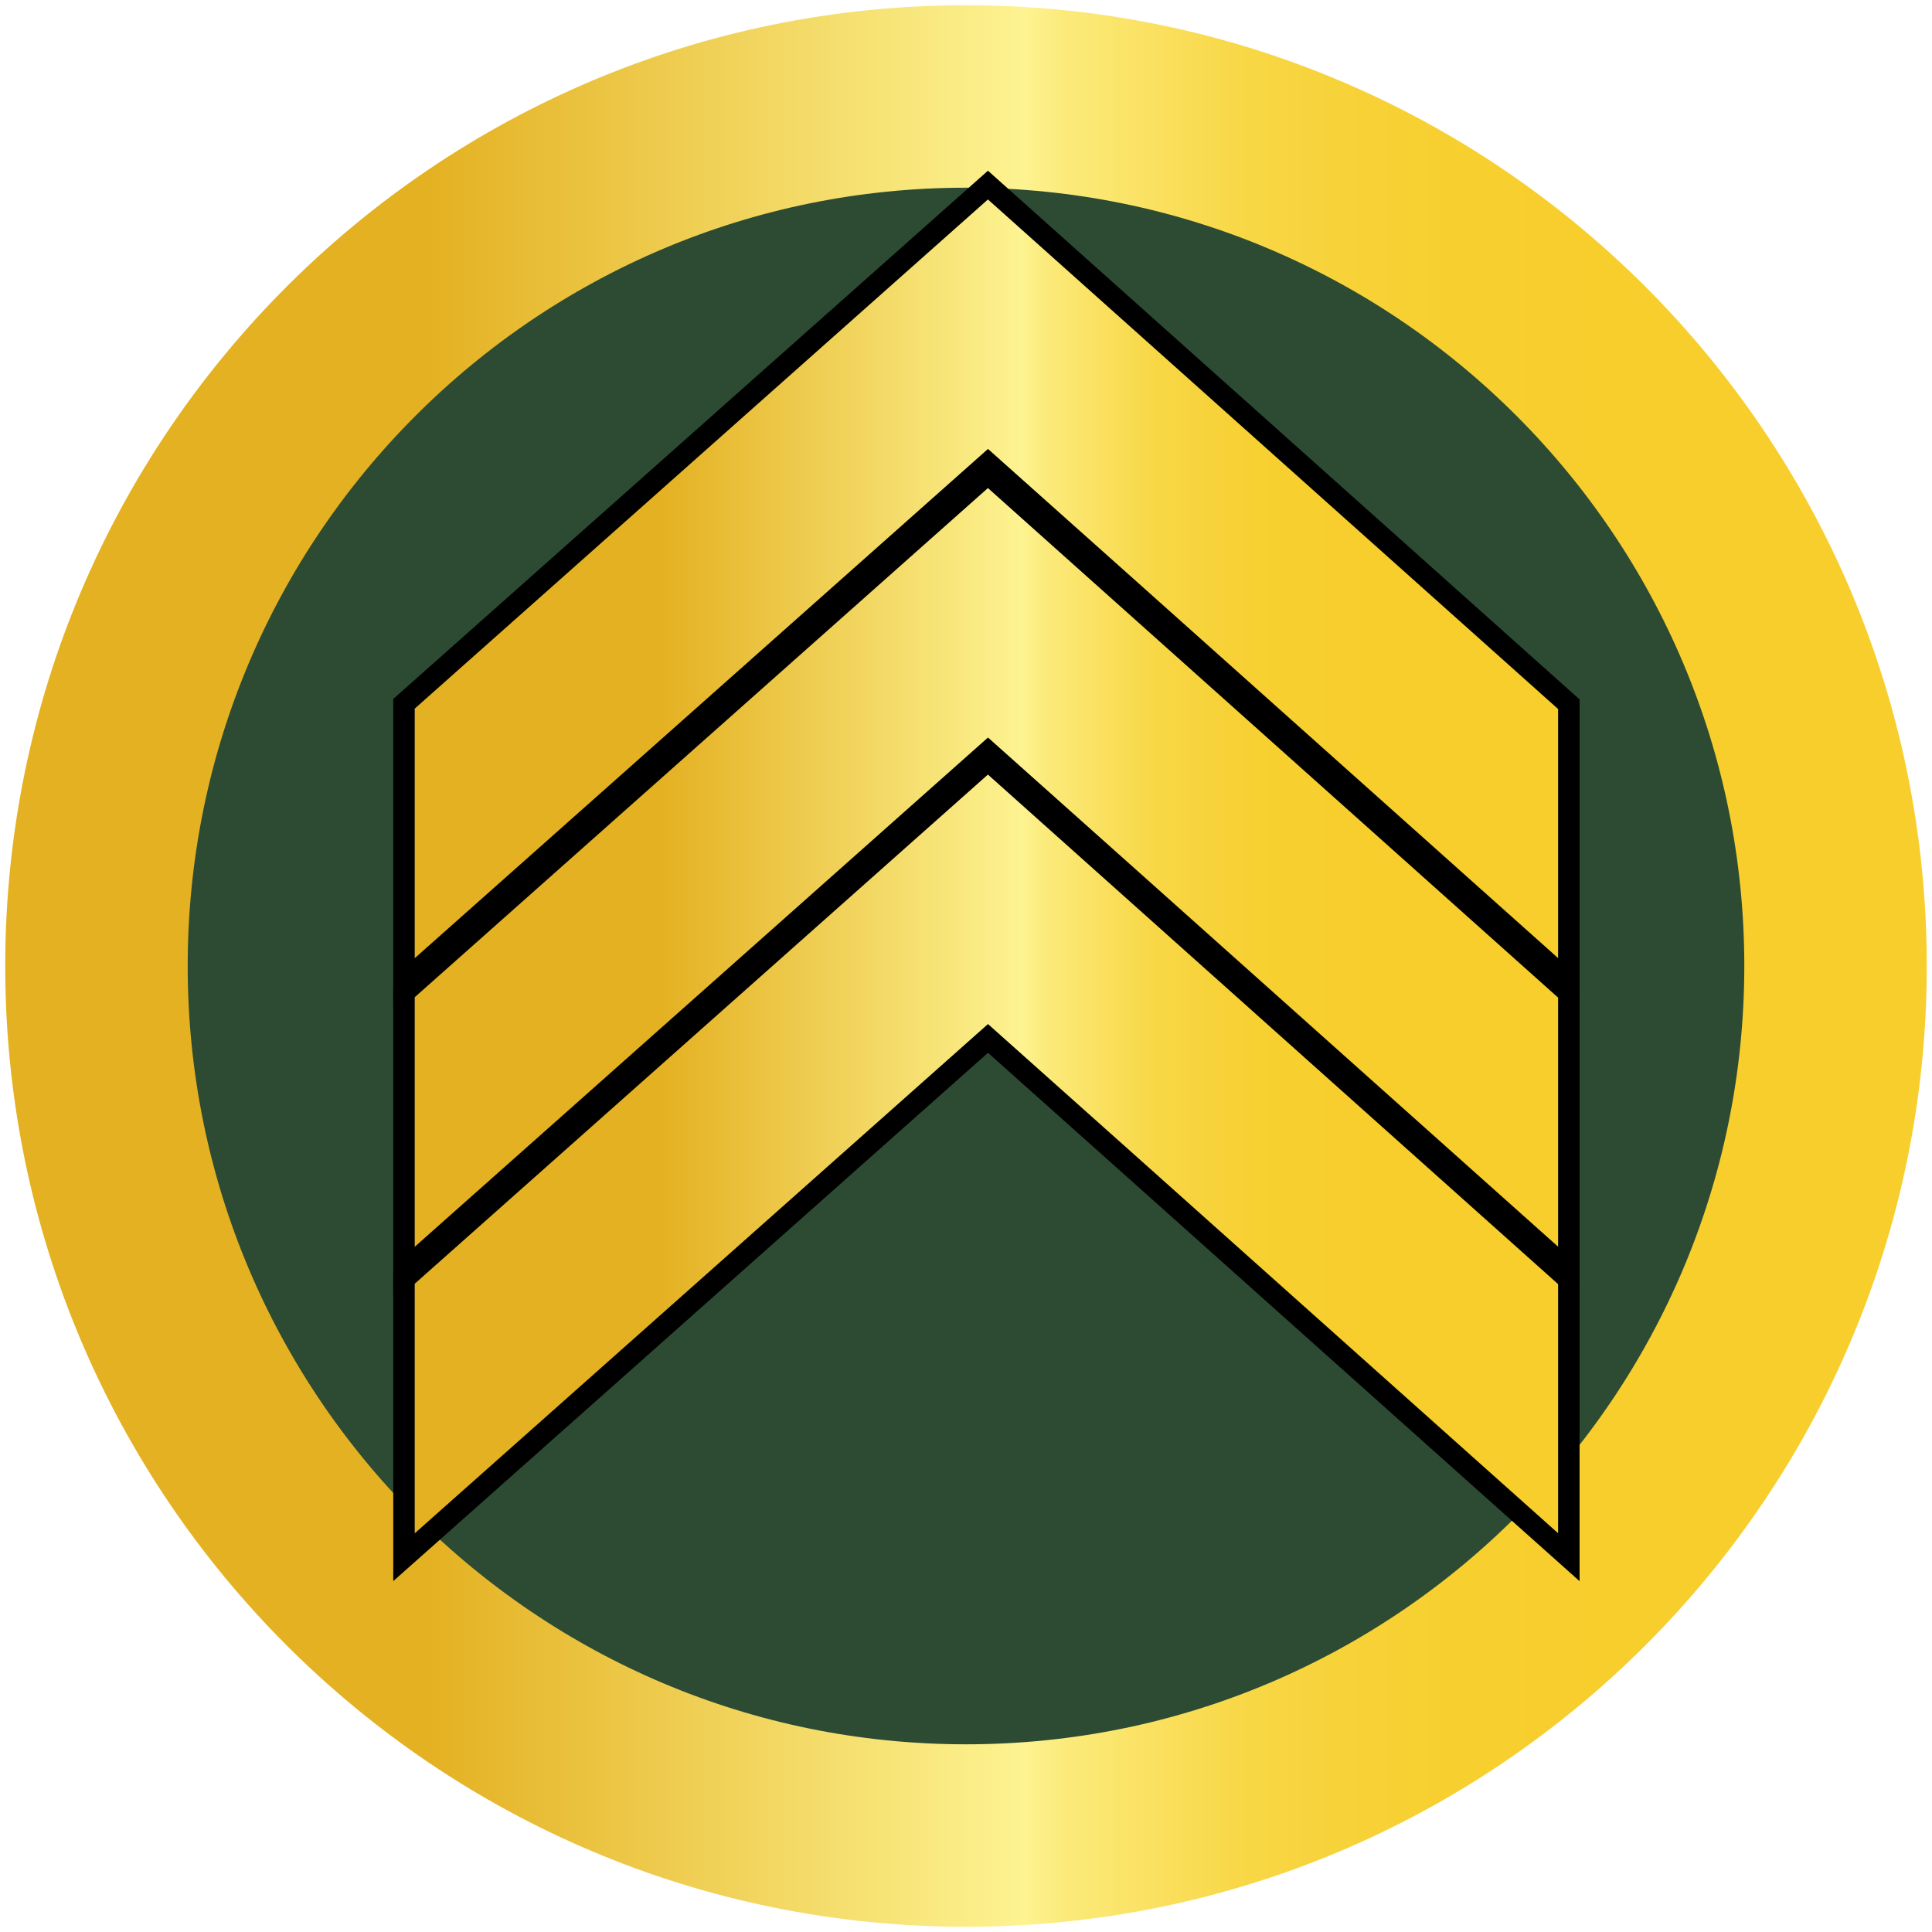
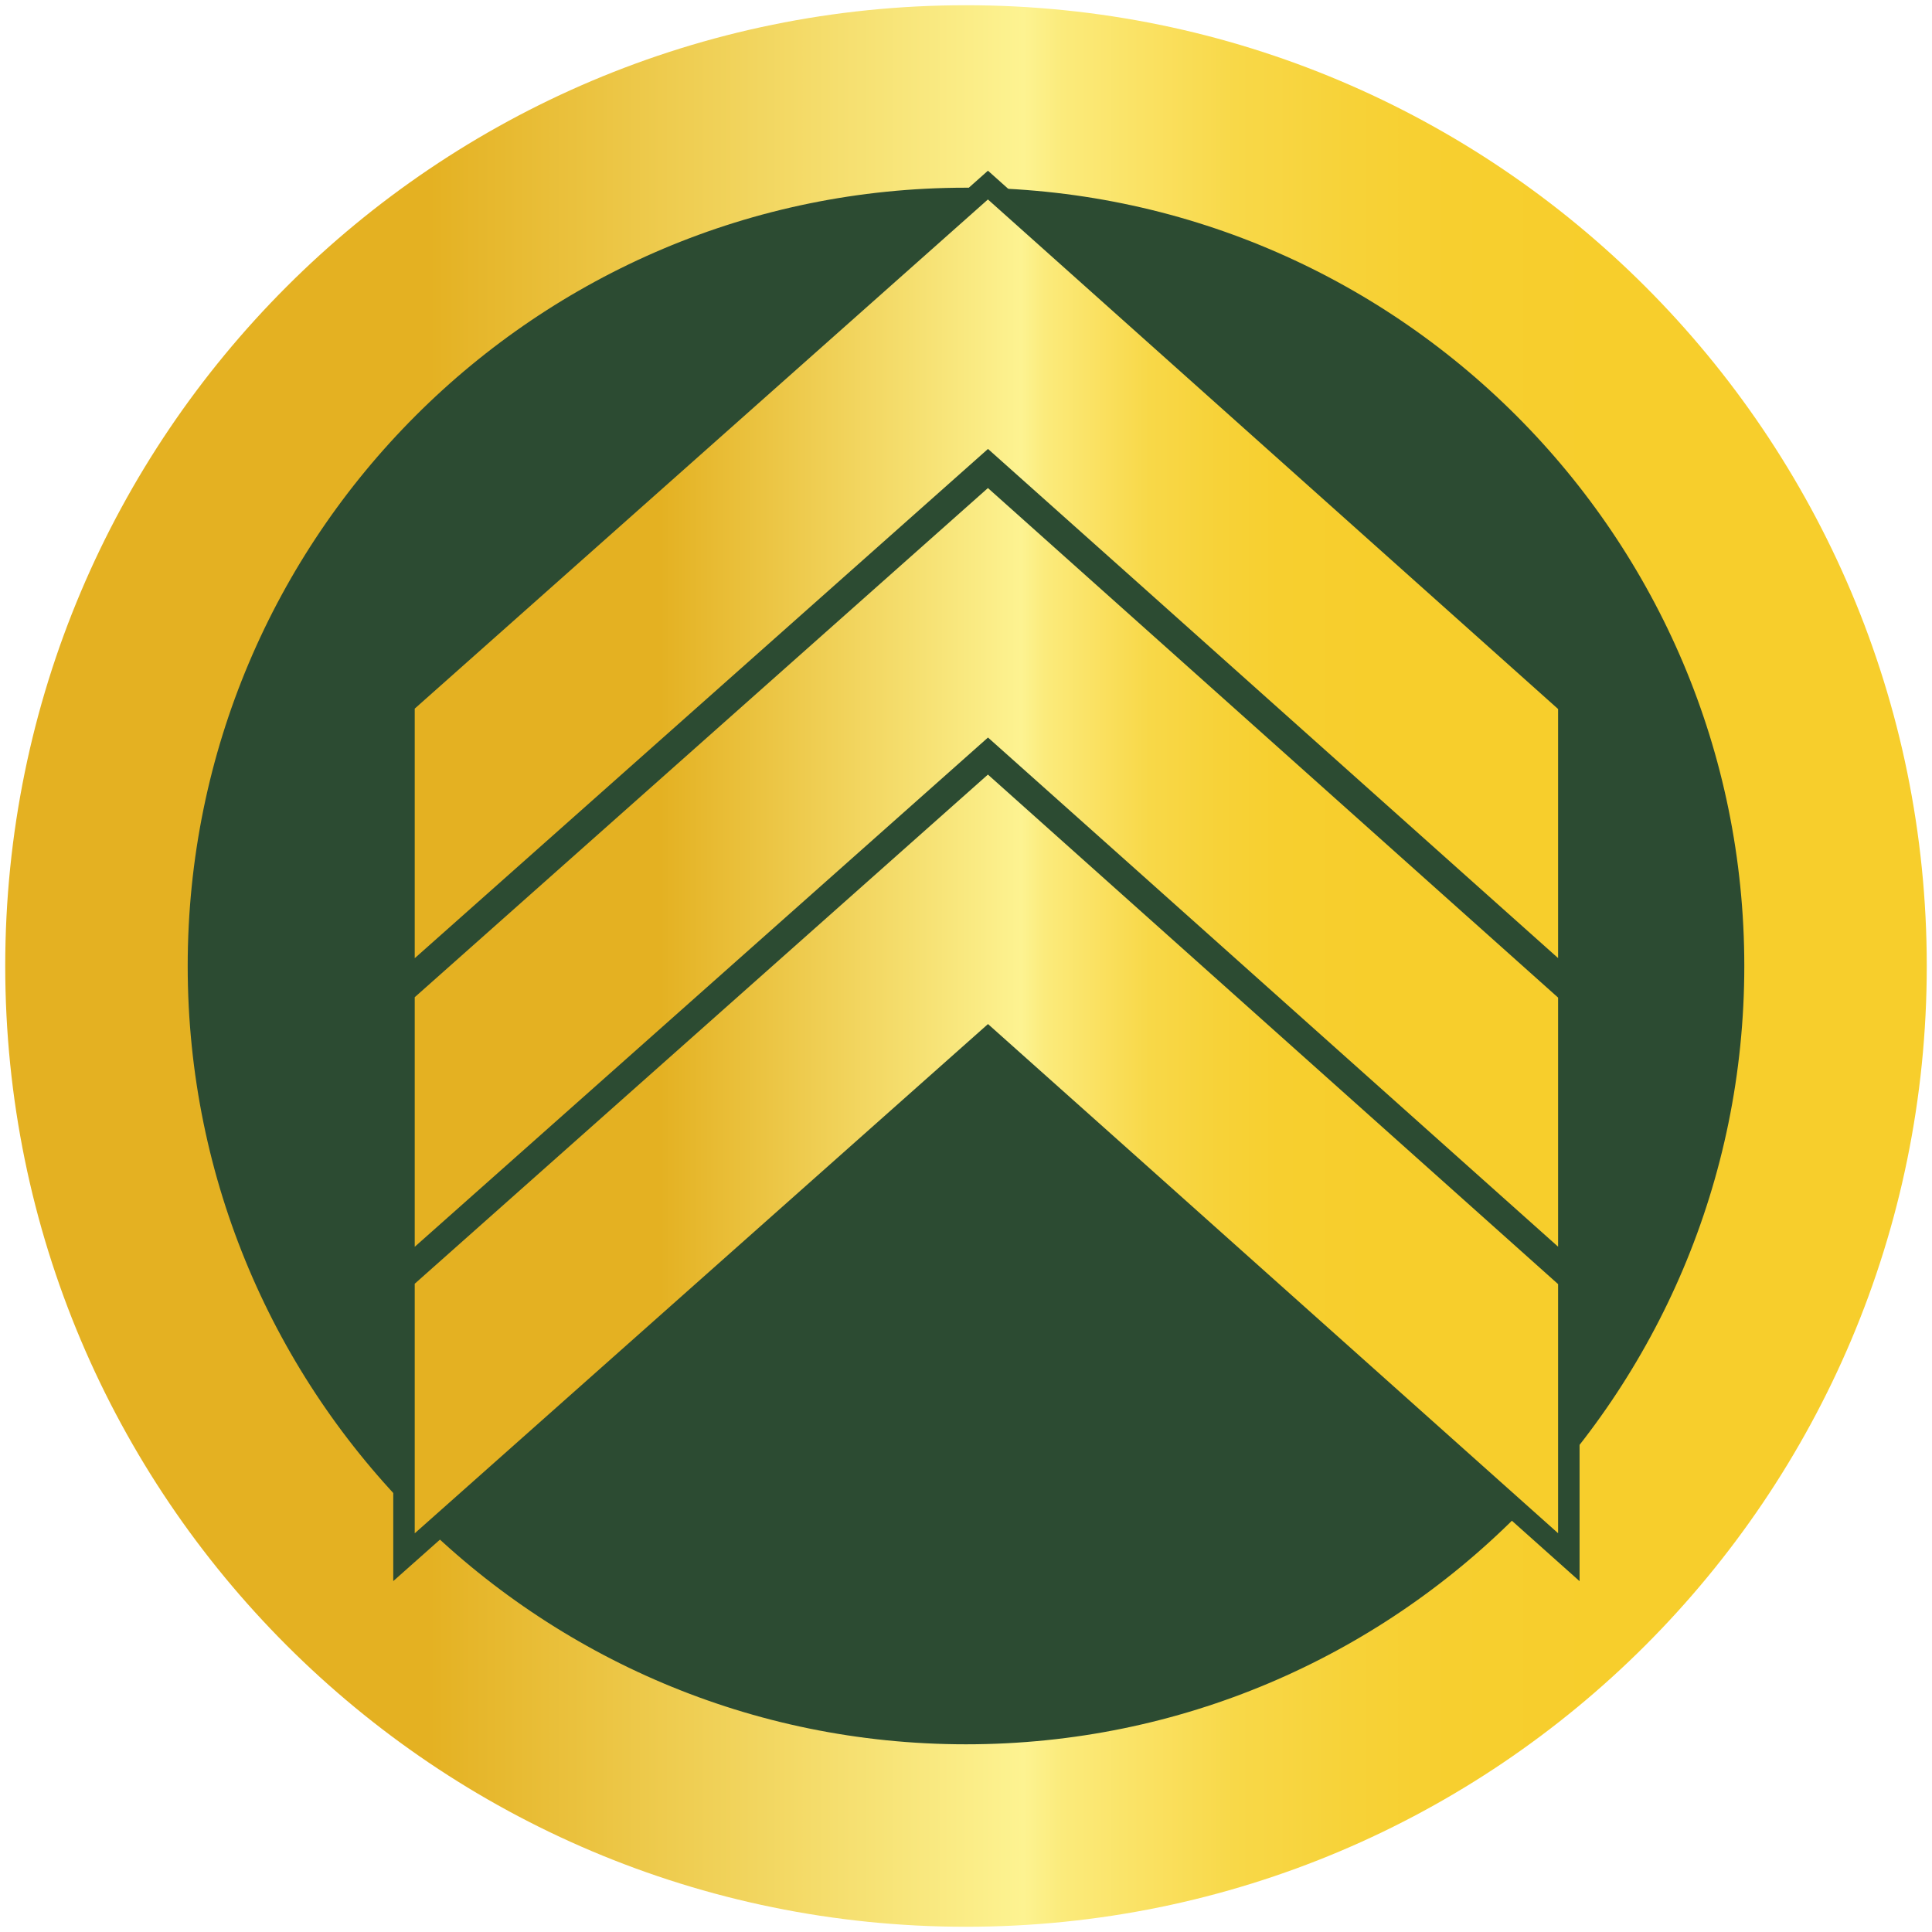
<svg xmlns="http://www.w3.org/2000/svg" id="Layer_1" version="1.1" viewBox="0 0 1440 1440">
  <defs>
    <style>
      .st0 {
        fill: url(#linear-gradient2);
      }

      .st1 {
        fill: url(#linear-gradient1);
      }

      .st2 {
        fill: url(#linear-gradient3);
      }

      .st3 {
-         fill: #2c4b32;
        stroke: url(#linear-gradient);
        stroke-width: 136px;
+       }
+ 
+       .st3, .st4 {
+         fill: #2c4b32;
      }
    </style>
    <linearGradient id="linear-gradient" x1="3.9" y1="720" x2="1436.1" y2="720" gradientUnits="userSpaceOnUse">
      <stop offset=".06" stop-color="#e4b122" />
      <stop offset=".22" stop-color="#e4b122" />
      <stop offset=".53" stop-color="#fdf391" />
      <stop offset=".55" stop-color="#fbeb7c" />
      <stop offset=".6" stop-color="#fae05f" />
      <stop offset=".64" stop-color="#f8d848" />
      <stop offset=".7" stop-color="#f7d238" />
      <stop offset=".75" stop-color="#f7cf2f" />
      <stop offset=".83" stop-color="#f7ce2c" />
    </linearGradient>
    <linearGradient id="linear-gradient1" x1="301.1" y1="576.38" x2="1169.31" y2="576.38" gradientTransform="translate(0 1440) scale(1 -1)" gradientUnits="userSpaceOnUse">
      <stop offset=".06" stop-color="#e4b122" />
      <stop offset=".22" stop-color="#e4b122" />
      <stop offset=".53" stop-color="#fdf391" />
      <stop offset=".55" stop-color="#fbeb7c" />
      <stop offset=".6" stop-color="#fae05f" />
      <stop offset=".64" stop-color="#f8d848" />
      <stop offset=".7" stop-color="#f7d238" />
      <stop offset=".75" stop-color="#f7cf2f" />
      <stop offset=".83" stop-color="#f7ce2c" />
    </linearGradient>
    <linearGradient id="linear-gradient2" x1="301.1" y1="789.94" x2="1169.31" y2="789.94" gradientTransform="translate(0 1440) scale(1 -1)" gradientUnits="userSpaceOnUse">
      <stop offset=".06" stop-color="#e4b122" />
      <stop offset=".22" stop-color="#e4b122" />
      <stop offset=".53" stop-color="#fdf391" />
      <stop offset=".55" stop-color="#fbeb7c" />
      <stop offset=".6" stop-color="#fae05f" />
      <stop offset=".64" stop-color="#f8d848" />
      <stop offset=".7" stop-color="#f7d238" />
      <stop offset=".75" stop-color="#f7cf2f" />
      <stop offset=".83" stop-color="#f7ce2c" />
    </linearGradient>
    <linearGradient id="linear-gradient3" x1="301.1" y1="1005.03" x2="1169.31" y2="1005.03" gradientTransform="translate(0 1440) scale(1 -1)" gradientUnits="userSpaceOnUse">
      <stop offset=".06" stop-color="#e4b122" />
      <stop offset=".22" stop-color="#e4b122" />
      <stop offset=".53" stop-color="#fdf391" />
      <stop offset=".55" stop-color="#fbeb7c" />
      <stop offset=".6" stop-color="#fae05f" />
      <stop offset=".64" stop-color="#f8d848" />
      <stop offset=".7" stop-color="#f7d238" />
      <stop offset=".75" stop-color="#f7cf2f" />
      <stop offset=".83" stop-color="#f7ce2c" />
    </linearGradient>
  </defs>
  <path class="st3" d="M1368.1,720c0,357.94-290.16,648.1-648.1,648.1S71.9,1077.94,71.9,720,362.06,71.9,720,71.9s648.1,290.16,648.1,648.1Z" />
  <g>
    <g>
      <path class="st1" d="M301.1,953.22l435.24-386.62,432.97,386.92v207.1l-70.01-62.5c-49.16-43.89-98.3-87.8-147.43-131.72-70.3-62.83-142.95-127.75-215.49-192.44-87.12,77.44-175.18,155.66-260.63,231.55l-174.64,155.13v-207.42h0Z" />
-       <path d="M736.33,577.32l424.98,379.79v185.66l-56.68-50.61c-49.16-43.89-98.3-87.8-147.43-131.71-72.36-64.67-146.94-131.32-220.81-197.18-88.85,78.98-178.77,158.84-265.95,236.28l-161.33,143.3v-186.02l427.22-379.5M736.36,555.89l-10.66,9.47-427.22,379.5-5.37,4.77v228.83l26.63-23.65,161.33-143.3c79.28-70.42,168.72-149.86,255.31-226.82,70.5,62.87,141.44,126.27,210.16,187.69l1.35,1.21c47.87,42.78,97.38,87.02,146.09,130.51l56.68,50.61,26.66,23.8v-228.55l-5.34-4.77-424.98-379.79-10.63-9.5h-.01Z" />
+       <path class="st4" d="M736.33,577.32l424.98,379.79v185.66l-56.68-50.61c-49.16-43.89-98.3-87.8-147.43-131.71-72.36-64.67-146.94-131.32-220.81-197.18-88.85,78.98-178.77,158.84-265.95,236.28l-161.33,143.3v-186.02l427.22-379.5M736.36,555.89l-10.66,9.47-427.22,379.5-5.37,4.77v228.83l26.63-23.65,161.33-143.3c79.28-70.42,168.72-149.86,255.31-226.82,70.5,62.87,141.44,126.27,210.16,187.69l1.35,1.21c47.87,42.78,97.38,87.02,146.09,130.51l56.68,50.61,26.66,23.8v-228.55l-5.34-4.77-424.98-379.79-10.63-9.5h-.01Z" />
    </g>
    <g>
      <path class="st0" d="M301.1,739.66l435.24-386.62,432.97,386.92v207.1l-70.01-62.5c-49.16-43.89-98.3-87.8-147.43-131.72-70.2-62.74-142.72-127.55-215.49-192.44-87.12,77.44-175.18,155.66-260.63,231.55l-174.64,155.13v-207.42h0Z" />
-       <path d="M736.33,363.76l424.98,379.79v185.66l-56.68-50.61c-49.16-43.89-98.3-87.8-147.43-131.71-72.36-64.67-146.94-131.32-220.81-197.18-88.85,78.98-178.77,158.84-265.95,236.28l-161.33,143.3v-186.02l427.22-379.5M736.36,342.33l-10.66,9.47-427.22,379.5-5.37,4.77v228.83l26.63-23.65,161.33-143.3c79.28-70.42,168.72-149.86,255.31-226.82,70.43,62.81,141.41,126.25,210.16,187.69l.42.38c48.18,43.06,97.99,87.58,147.02,131.34l56.68,50.61,26.66,23.8v-228.55l-5.34-4.77-424.98-379.79-10.63-9.5h-.01Z" />
+       <path class="st4" d="M736.33,363.76l424.98,379.79v185.66l-56.68-50.61c-49.16-43.89-98.3-87.8-147.43-131.71-72.36-64.67-146.94-131.32-220.81-197.18-88.85,78.98-178.77,158.84-265.95,236.28l-161.33,143.3v-186.02l427.22-379.5M736.36,342.33l-10.66,9.47-427.22,379.5-5.37,4.77v228.83l26.63-23.65,161.33-143.3c79.28-70.42,168.72-149.86,255.31-226.82,70.43,62.81,141.41,126.25,210.16,187.69l.42.38c48.18,43.06,97.99,87.58,147.02,131.34l56.68,50.61,26.66,23.8v-228.55l-5.34-4.77-424.98-379.79-10.63-9.5h-.01Z" />
    </g>
    <g>
      <path class="st2" d="M301.1,524.57l435.24-386.62,432.97,386.92v207.1l-70.01-62.5c-49.16-43.89-98.3-87.8-147.43-131.72-70.42-62.93-143.18-127.96-215.49-192.44-87.12,77.44-175.18,155.65-260.63,231.55l-174.64,155.13v-207.42h0Z" />
-       <path d="M736.33,148.66l424.98,379.79v185.66l-56.68-50.61c-49.16-43.89-98.3-87.8-147.43-131.71-72.36-64.67-146.94-131.32-220.81-197.18-88.85,78.98-178.77,158.84-265.95,236.28l-161.33,143.3v-186.02l427.22-379.5M736.36,127.23l-10.66,9.47-427.22,379.5-5.37,4.77v228.83l26.63-23.65,161.33-143.3c79.28-70.42,168.72-149.86,255.31-226.82,70.55,62.92,141.47,126.3,210.16,187.69l.42.38c48.18,43.06,97.99,87.58,147.02,131.34l56.68,50.61,26.66,23.8v-228.55l-5.34-4.77-424.98-379.79-10.63-9.5h-.01Z" />
+       <path class="st4" d="M736.33,148.66l424.98,379.79v185.66l-56.68-50.61c-49.16-43.89-98.3-87.8-147.43-131.71-72.36-64.67-146.94-131.32-220.81-197.18-88.85,78.98-178.77,158.84-265.95,236.28l-161.33,143.3v-186.02l427.22-379.5M736.36,127.23l-10.66,9.47-427.22,379.5-5.37,4.77v228.83l26.63-23.65,161.33-143.3c79.28-70.42,168.72-149.86,255.31-226.82,70.55,62.92,141.47,126.3,210.16,187.69l.42.38c48.18,43.06,97.99,87.58,147.02,131.34l56.68,50.61,26.66,23.8v-228.55l-5.34-4.77-424.98-379.79-10.63-9.5h-.01Z" />
    </g>
  </g>
</svg>
